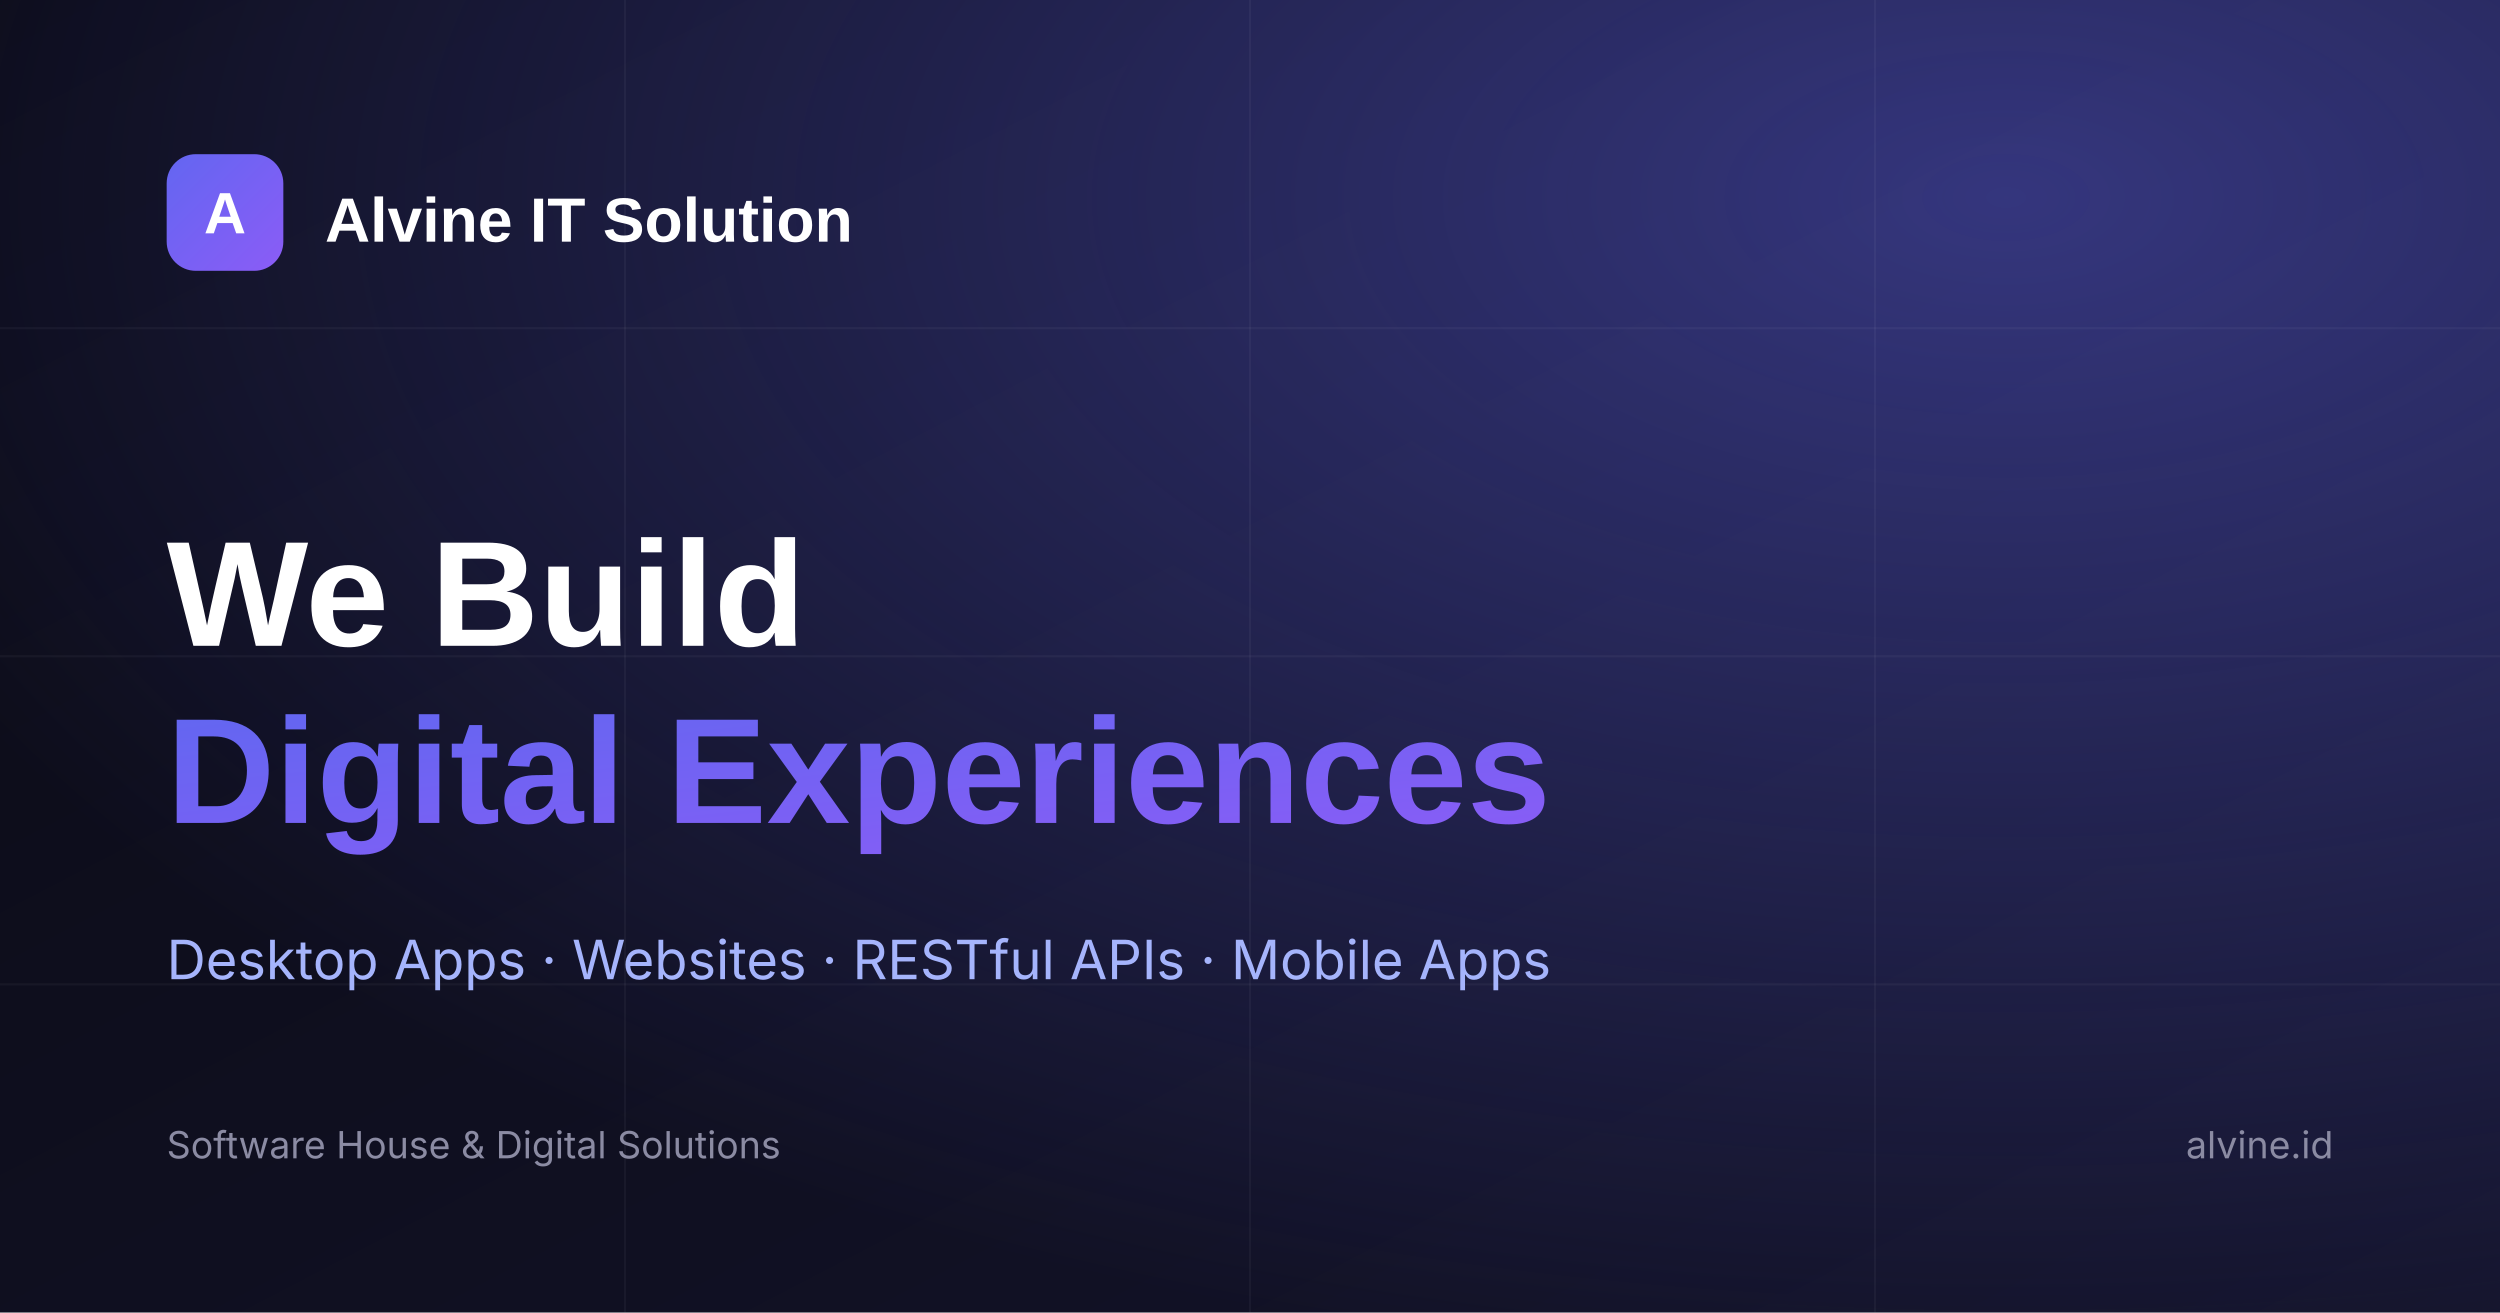
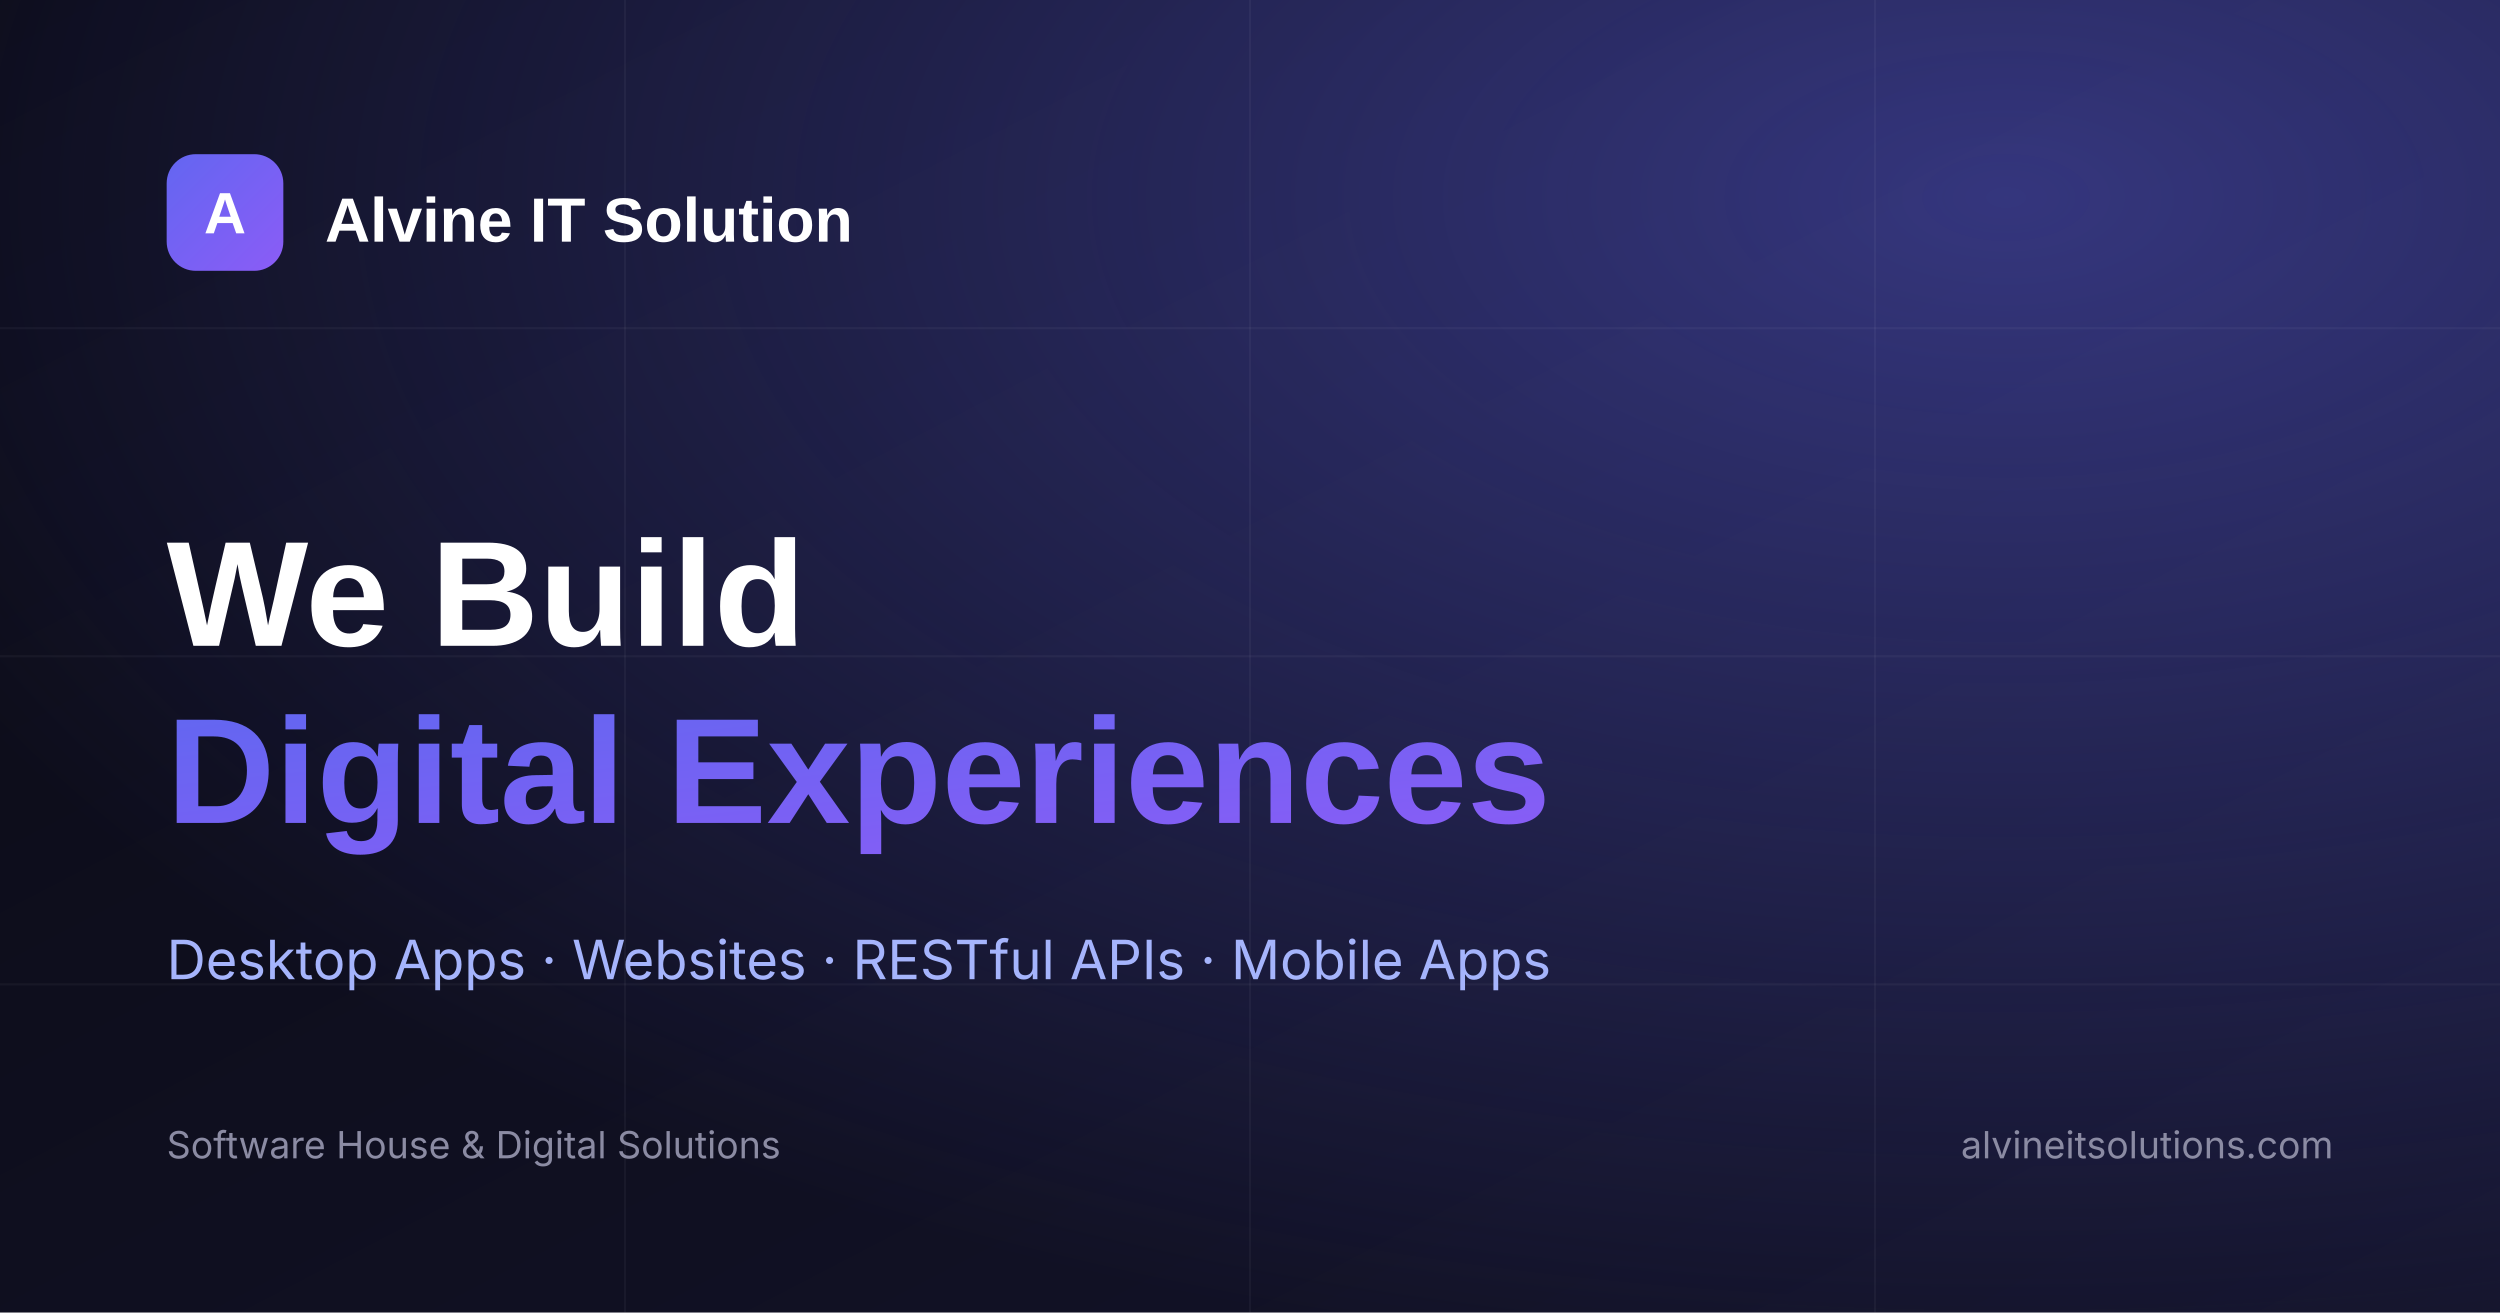
<svg xmlns="http://www.w3.org/2000/svg" width="1200" height="630" viewBox="0 0 1200 630">
  <defs>
    <linearGradient id="bg" x1="0" y1="0" x2="1" y2="1">
      <stop offset="0" stop-color="#0a0a14" />
      <stop offset="1" stop-color="#14142b" />
    </linearGradient>
    <linearGradient id="accent" x1="0" y1="0" x2="1" y2="1">
      <stop offset="0" stop-color="#6366f1" />
      <stop offset="1" stop-color="#8b5cf6" />
    </linearGradient>
    <radialGradient id="glow" cx="0.8" cy="0.15" r="0.9">
      <stop offset="0" stop-color="#6366f1" stop-opacity="0.45" />
      <stop offset="1" stop-color="#6366f1" stop-opacity="0" />
    </radialGradient>
  </defs>
  <rect width="1200" height="630" fill="url(#bg)" />
  <rect width="1200" height="630" fill="url(#glow)" />
  <g stroke="#ffffff" stroke-opacity="0.04" stroke-width="1">
    <line x1="0" y1="157.5" x2="1200" y2="157.5" />
    <line x1="0" y1="315" x2="1200" y2="315" />
    <line x1="0" y1="472.5" x2="1200" y2="472.5" />
    <line x1="300" y1="0" x2="300" y2="630" />
    <line x1="600" y1="0" x2="600" y2="630" />
    <line x1="900" y1="0" x2="900" y2="630" />
  </g>
  <g transform="translate(80, 74)">
    <rect width="56" height="56" rx="14" fill="url(#accent)" />
    <text x="28" y="38" font-family="Space Grotesk, Arial, sans-serif" font-size="28" font-weight="800" fill="#ffffff" text-anchor="middle">A</text>
  </g>
  <text x="156" y="116" font-family="Space Grotesk, Arial, sans-serif" font-size="30" font-weight="700" fill="#ffffff">Alvine IT Solution</text>
  <text x="80" y="310" font-family="Space Grotesk, Arial, sans-serif" font-size="72" font-weight="800" fill="#ffffff">We Build</text>
  <text x="80" y="395" font-family="Space Grotesk, Arial, sans-serif" font-size="72" font-weight="800" fill="url(#accent)">Digital Experiences</text>
  <text x="80" y="470" font-family="Inter, Arial, sans-serif" font-size="26" fill="#a5b4fc">Desktop Apps · Websites · RESTful APIs · Mobile Apps</text>
  <text x="80" y="556" font-family="Inter, Arial, sans-serif" font-size="18" fill="#8b8ba3">Software House &amp; Digital Solutions</text>
-   <text x="1120" y="556" font-family="Inter, Arial, sans-serif" font-size="18" fill="#8b8ba3" text-anchor="end">alvine.id</text>
+   <text x="1120" y="556" font-family="Inter, Arial, sans-serif" font-size="18" fill="#8b8ba3" text-anchor="end">alvineitsolutions.com</text>
</svg>
